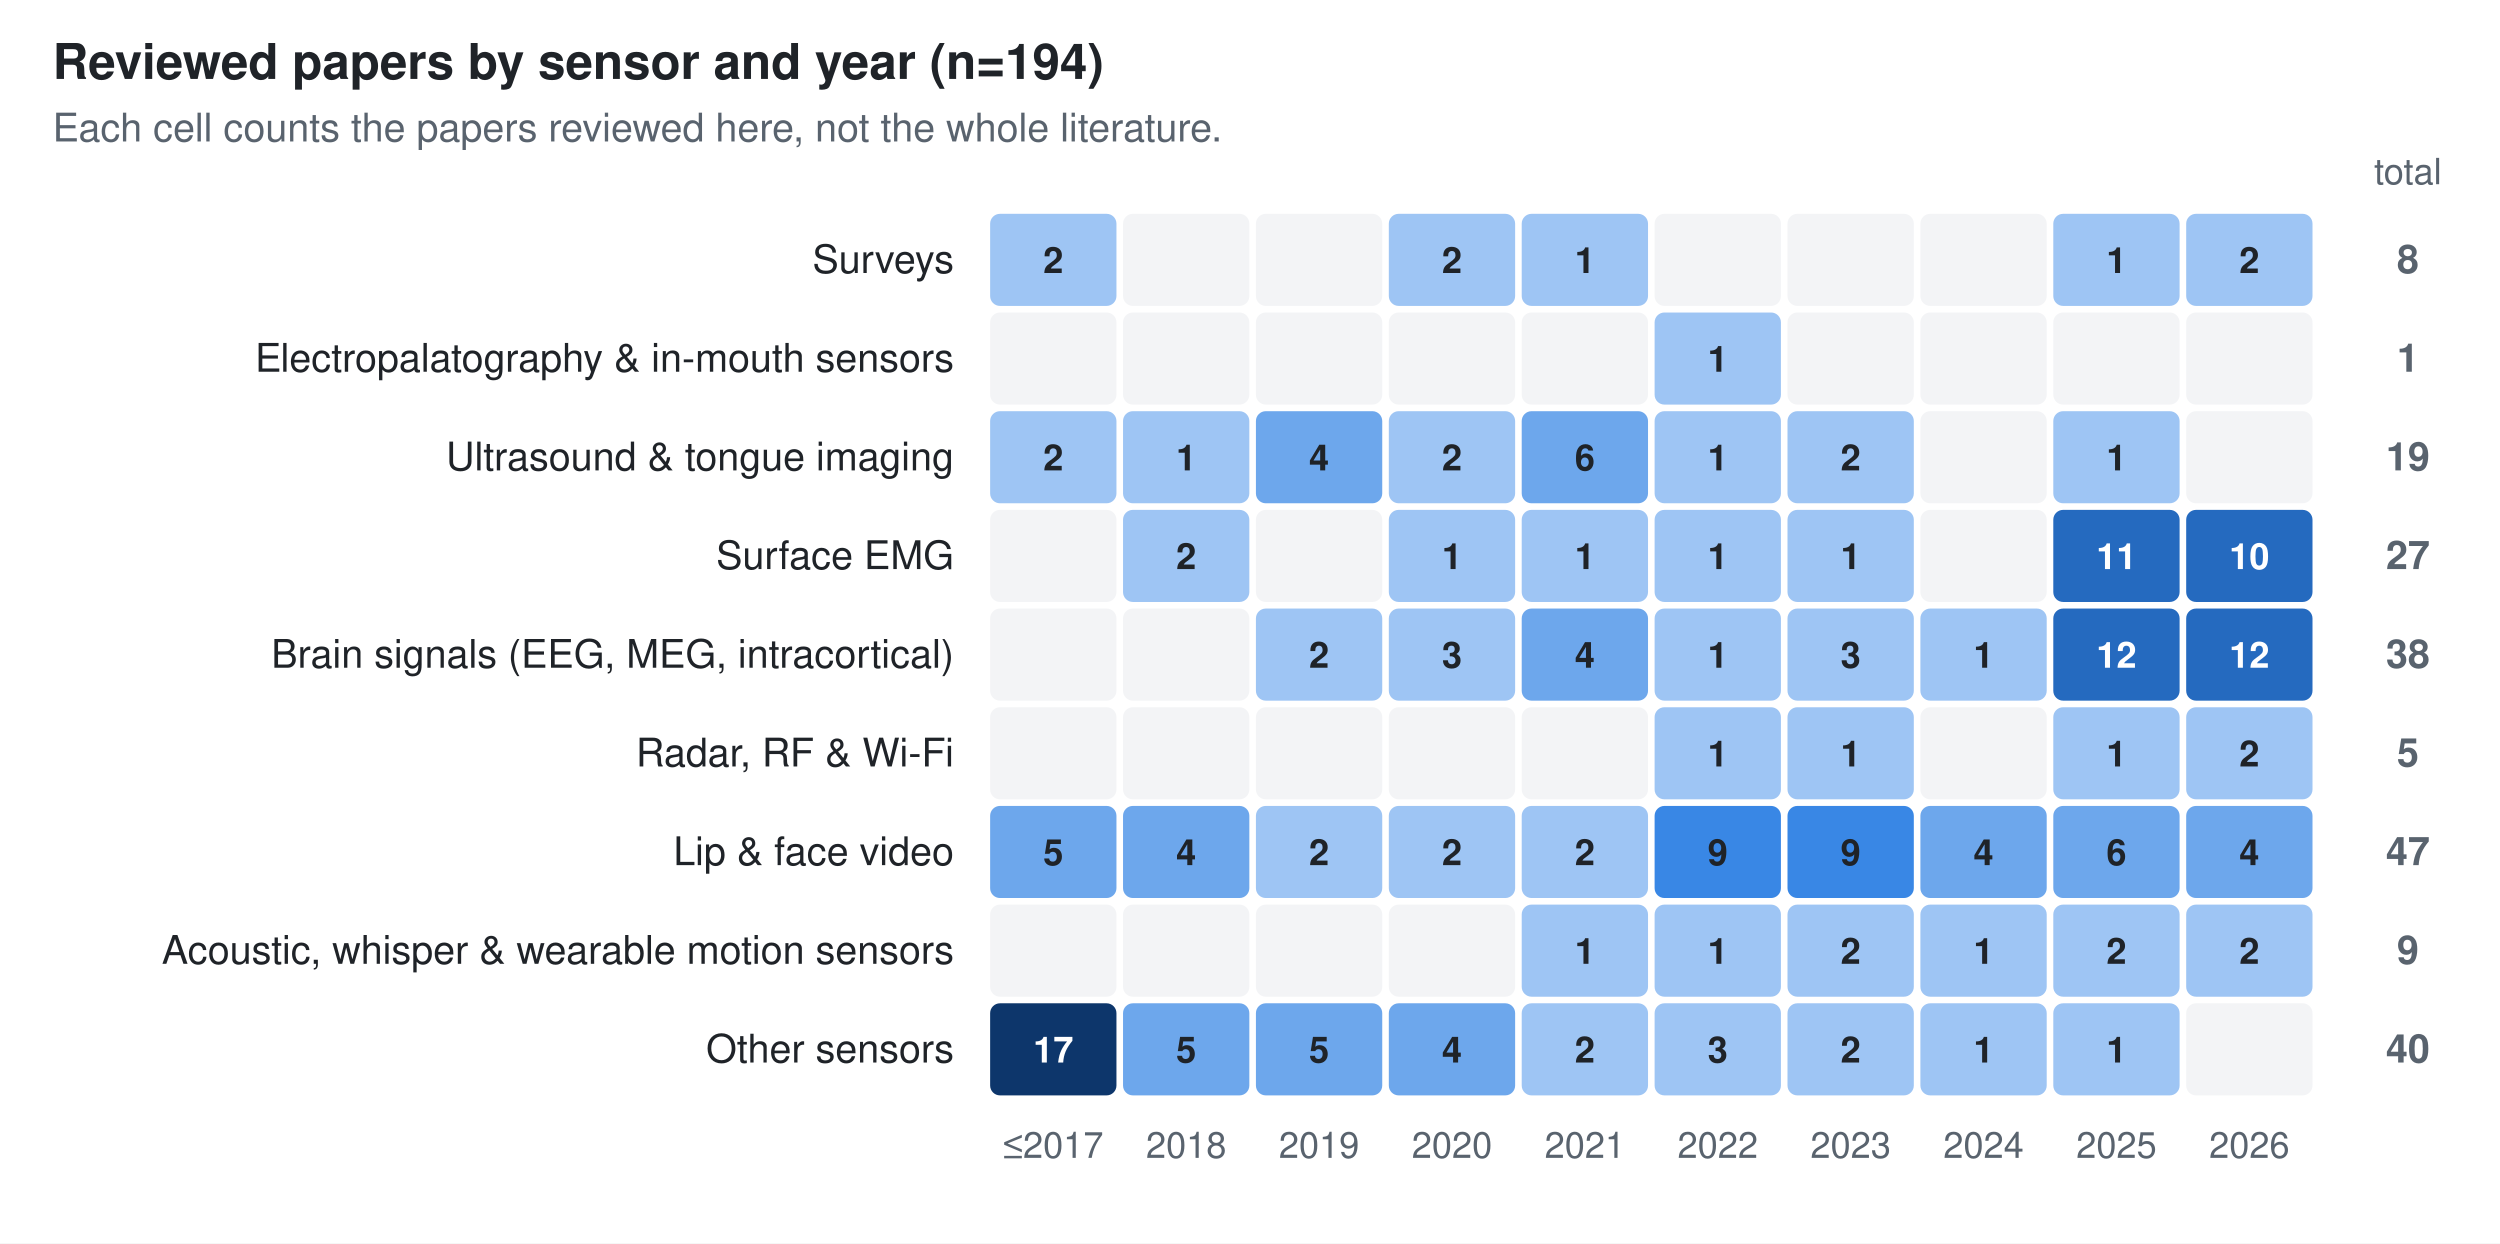
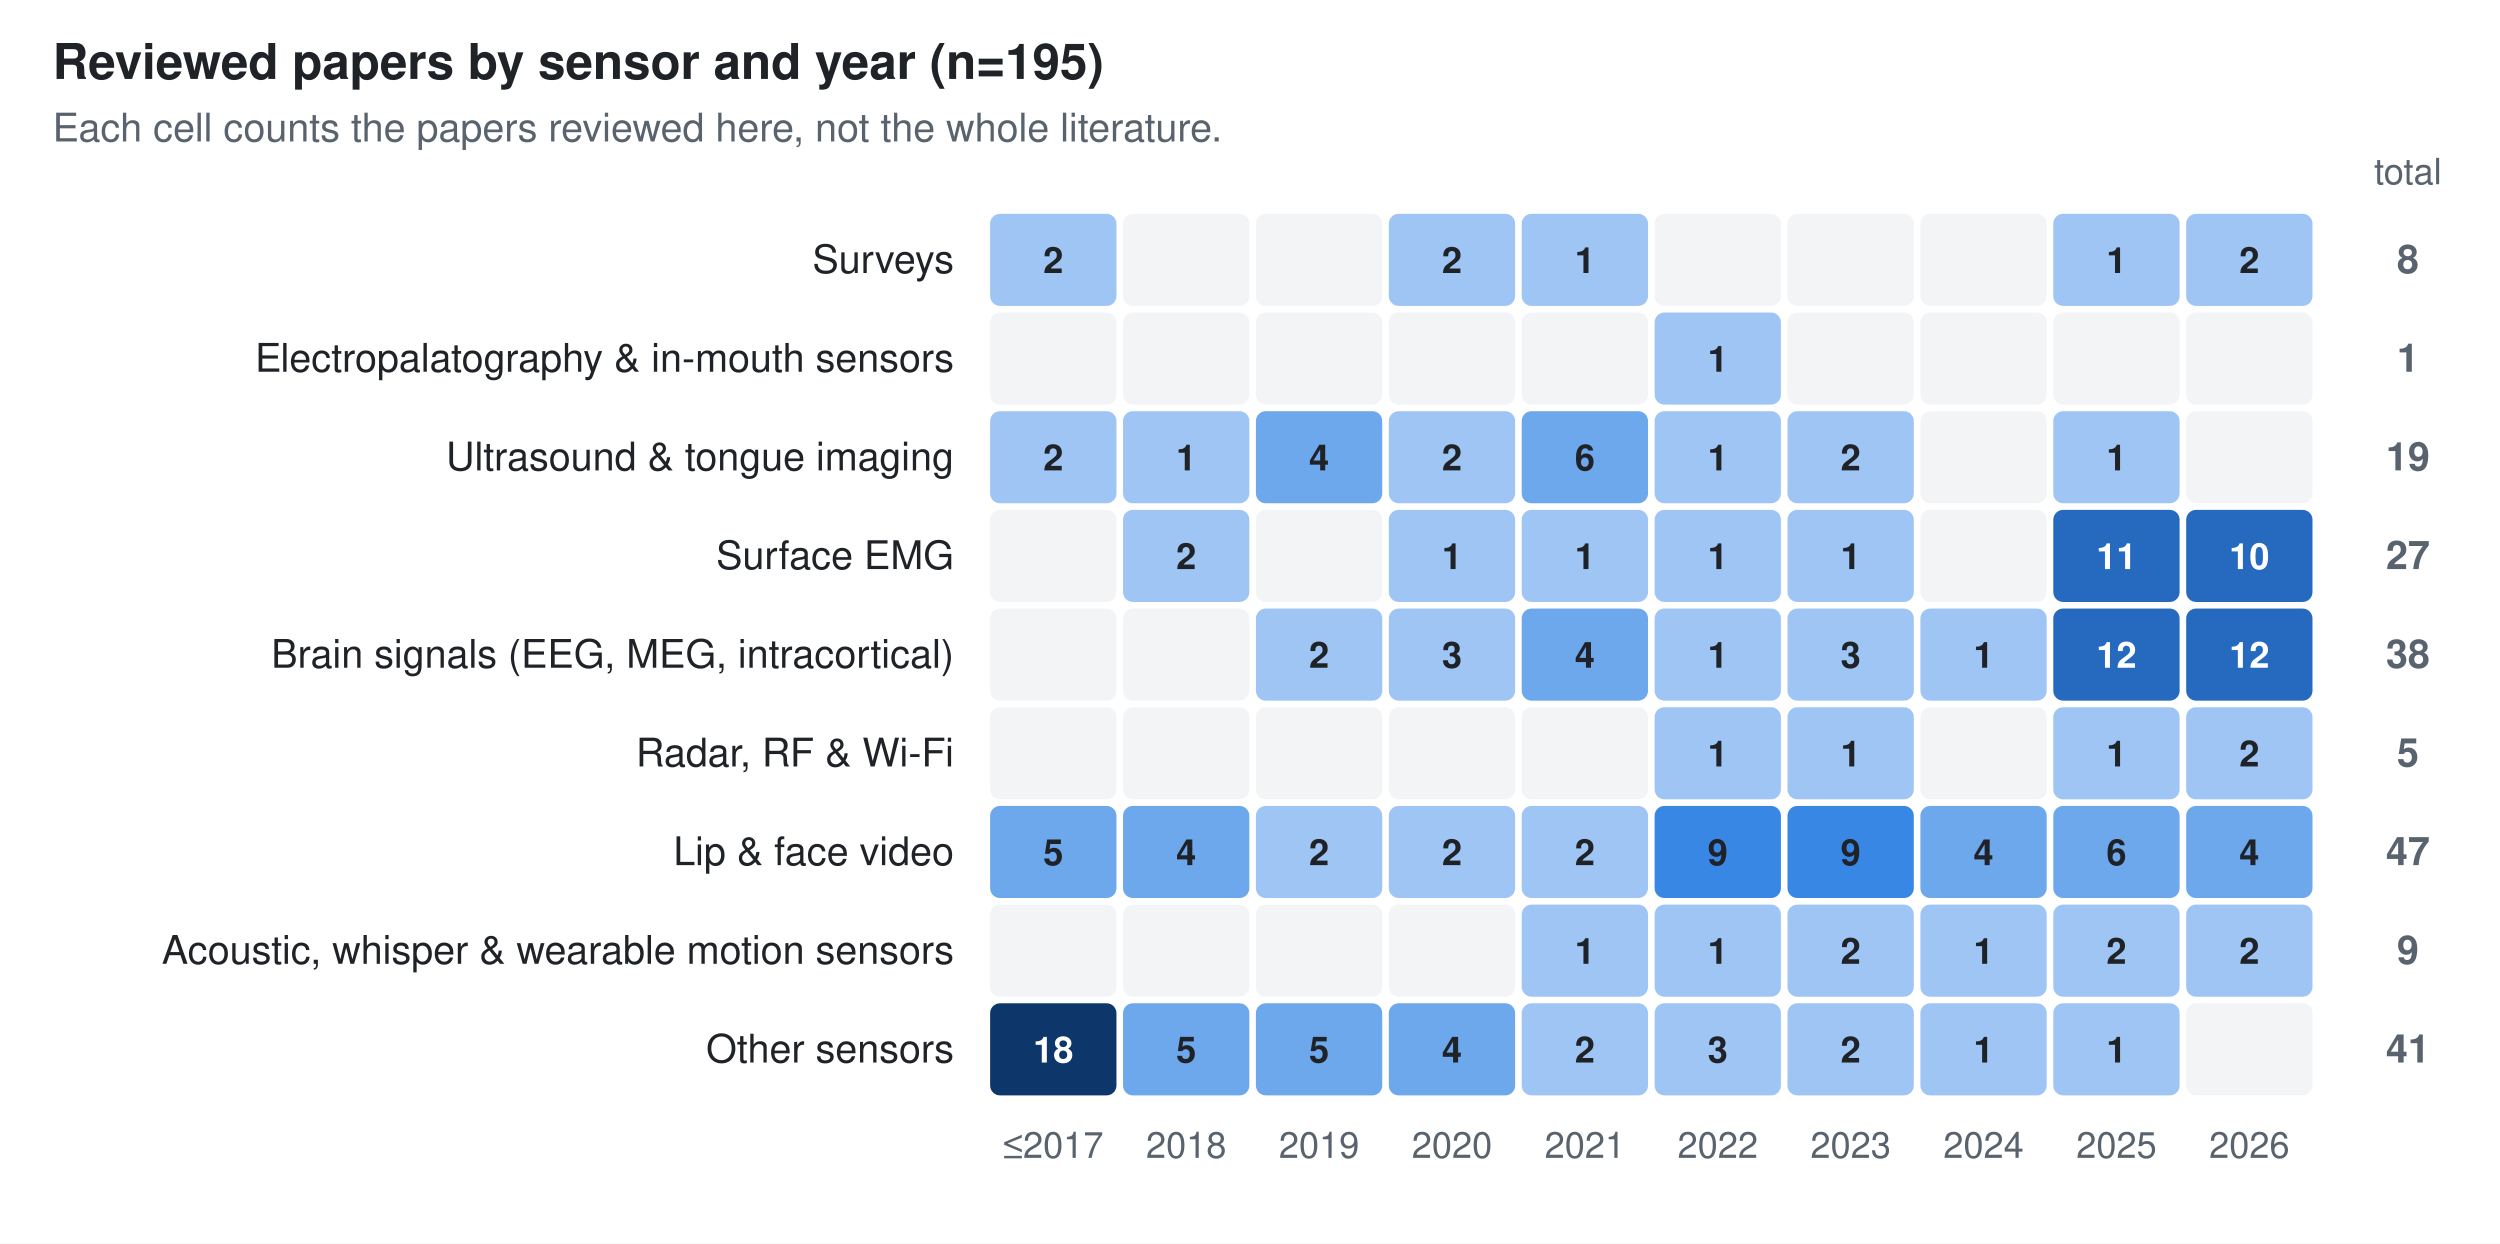
- <svg xmlns="http://www.w3.org/2000/svg" width="760" height="378" viewBox="0 0 760 378" font-family="-apple-system, BlinkMacSystemFont, 'Segoe UI', Helvetica, Arial, sans-serif" role="img" aria-label="Reviewed papers by sensor and year (n=194)">
+ <svg xmlns="http://www.w3.org/2000/svg" width="760" height="378" viewBox="0 0 760 378" font-family="-apple-system, BlinkMacSystemFont, 'Segoe UI', Helvetica, Arial, sans-serif" role="img" aria-label="Reviewed papers by sensor and year (n=195)">
  <rect width="760" height="378" fill="#ffffff" />
-   <text x="16.0" y="24.0" font-size="15" fill="#1f2328" text-anchor="start" font-weight="600">Reviewed papers by sensor and year (n=194)</text>
+   <text x="16.0" y="24.0" font-size="15" fill="#1f2328" text-anchor="start" font-weight="600">Reviewed papers by sensor and year (n=195)</text>
  <text x="16.0" y="43.0" font-size="12" fill="#59636e" text-anchor="start">Each cell counts the papers reviewed here, not the whole literature.</text>
  <text x="320.2" y="352.0" font-size="11" fill="#59636e" text-anchor="middle">≤2017</text>
  <text x="360.6" y="352.0" font-size="11" fill="#59636e" text-anchor="middle">2018</text>
  <text x="401.0" y="352.0" font-size="11" fill="#59636e" text-anchor="middle">2019</text>
  <text x="441.4" y="352.0" font-size="11" fill="#59636e" text-anchor="middle">2020</text>
  <text x="481.8" y="352.0" font-size="11" fill="#59636e" text-anchor="middle">2021</text>
  <text x="522.2" y="352.0" font-size="11" fill="#59636e" text-anchor="middle">2022</text>
  <text x="562.6" y="352.0" font-size="11" fill="#59636e" text-anchor="middle">2023</text>
  <text x="603.0" y="352.0" font-size="11" fill="#59636e" text-anchor="middle">2024</text>
  <text x="643.4" y="352.0" font-size="11" fill="#59636e" text-anchor="middle">2025</text>
  <text x="683.8" y="352.0" font-size="11" fill="#59636e" text-anchor="middle">2026</text>
  <text x="732.0" y="56.0" font-size="11" fill="#59636e" text-anchor="middle">total</text>
  <text x="290.0" y="83.0" font-size="12" fill="#1f2328" text-anchor="end">Surveys</text>
  <rect x="301.0" y="65.0" width="38.4" height="28.0" rx="3" fill="#9ec5f4" />
  <text x="320.2" y="83.0" font-size="11" fill="#1f2328" text-anchor="middle" font-weight="600">2</text>
  <rect x="341.4" y="65.0" width="38.4" height="28.0" rx="3" fill="#f3f4f6" />
  <rect x="381.8" y="65.0" width="38.4" height="28.0" rx="3" fill="#f3f4f6" />
  <rect x="422.2" y="65.0" width="38.4" height="28.0" rx="3" fill="#9ec5f4" />
  <text x="441.4" y="83.0" font-size="11" fill="#1f2328" text-anchor="middle" font-weight="600">2</text>
  <rect x="462.6" y="65.0" width="38.4" height="28.0" rx="3" fill="#9ec5f4" />
  <text x="481.8" y="83.0" font-size="11" fill="#1f2328" text-anchor="middle" font-weight="600">1</text>
  <rect x="503.0" y="65.0" width="38.4" height="28.0" rx="3" fill="#f3f4f6" />
  <rect x="543.4" y="65.0" width="38.4" height="28.0" rx="3" fill="#f3f4f6" />
  <rect x="583.8" y="65.0" width="38.4" height="28.0" rx="3" fill="#f3f4f6" />
  <rect x="624.2" y="65.0" width="38.4" height="28.0" rx="3" fill="#9ec5f4" />
  <text x="643.4" y="83.0" font-size="11" fill="#1f2328" text-anchor="middle" font-weight="600">1</text>
  <rect x="664.6" y="65.0" width="38.4" height="28.0" rx="3" fill="#9ec5f4" />
  <text x="683.8" y="83.0" font-size="11" fill="#1f2328" text-anchor="middle" font-weight="600">2</text>
  <text x="732.0" y="83.0" font-size="12" fill="#59636e" text-anchor="middle" font-weight="600">8</text>
  <text x="290.0" y="113.0" font-size="12" fill="#1f2328" text-anchor="end">Electropalatography &amp; in-mouth sensors</text>
  <rect x="301.0" y="95.0" width="38.4" height="28.0" rx="3" fill="#f3f4f6" />
  <rect x="341.4" y="95.0" width="38.4" height="28.0" rx="3" fill="#f3f4f6" />
  <rect x="381.8" y="95.0" width="38.4" height="28.0" rx="3" fill="#f3f4f6" />
  <rect x="422.2" y="95.0" width="38.4" height="28.0" rx="3" fill="#f3f4f6" />
  <rect x="462.6" y="95.0" width="38.4" height="28.0" rx="3" fill="#f3f4f6" />
  <rect x="503.0" y="95.0" width="38.4" height="28.0" rx="3" fill="#9ec5f4" />
  <text x="522.2" y="113.0" font-size="11" fill="#1f2328" text-anchor="middle" font-weight="600">1</text>
  <rect x="543.4" y="95.0" width="38.4" height="28.0" rx="3" fill="#f3f4f6" />
  <rect x="583.8" y="95.0" width="38.4" height="28.0" rx="3" fill="#f3f4f6" />
  <rect x="624.2" y="95.0" width="38.4" height="28.0" rx="3" fill="#f3f4f6" />
  <rect x="664.6" y="95.0" width="38.4" height="28.0" rx="3" fill="#f3f4f6" />
  <text x="732.0" y="113.0" font-size="12" fill="#59636e" text-anchor="middle" font-weight="600">1</text>
  <text x="290.0" y="143.0" font-size="12" fill="#1f2328" text-anchor="end">Ultrasound &amp; tongue imaging</text>
  <rect x="301.0" y="125.0" width="38.4" height="28.0" rx="3" fill="#9ec5f4" />
  <text x="320.2" y="143.0" font-size="11" fill="#1f2328" text-anchor="middle" font-weight="600">2</text>
  <rect x="341.4" y="125.0" width="38.4" height="28.0" rx="3" fill="#9ec5f4" />
  <text x="360.6" y="143.0" font-size="11" fill="#1f2328" text-anchor="middle" font-weight="600">1</text>
  <rect x="381.8" y="125.0" width="38.4" height="28.0" rx="3" fill="#6da7ec" />
  <text x="401.0" y="143.0" font-size="11" fill="#1f2328" text-anchor="middle" font-weight="600">4</text>
  <rect x="422.2" y="125.0" width="38.4" height="28.0" rx="3" fill="#9ec5f4" />
  <text x="441.4" y="143.0" font-size="11" fill="#1f2328" text-anchor="middle" font-weight="600">2</text>
  <rect x="462.6" y="125.0" width="38.4" height="28.0" rx="3" fill="#6da7ec" />
  <text x="481.8" y="143.0" font-size="11" fill="#1f2328" text-anchor="middle" font-weight="600">6</text>
  <rect x="503.0" y="125.0" width="38.4" height="28.0" rx="3" fill="#9ec5f4" />
  <text x="522.2" y="143.0" font-size="11" fill="#1f2328" text-anchor="middle" font-weight="600">1</text>
  <rect x="543.4" y="125.0" width="38.4" height="28.0" rx="3" fill="#9ec5f4" />
  <text x="562.6" y="143.0" font-size="11" fill="#1f2328" text-anchor="middle" font-weight="600">2</text>
  <rect x="583.8" y="125.0" width="38.4" height="28.0" rx="3" fill="#f3f4f6" />
  <rect x="624.2" y="125.0" width="38.4" height="28.0" rx="3" fill="#9ec5f4" />
  <text x="643.4" y="143.0" font-size="11" fill="#1f2328" text-anchor="middle" font-weight="600">1</text>
  <rect x="664.6" y="125.0" width="38.4" height="28.0" rx="3" fill="#f3f4f6" />
  <text x="732.0" y="143.0" font-size="12" fill="#59636e" text-anchor="middle" font-weight="600">19</text>
  <text x="290.0" y="173.0" font-size="12" fill="#1f2328" text-anchor="end">Surface EMG</text>
  <rect x="301.0" y="155.0" width="38.4" height="28.0" rx="3" fill="#f3f4f6" />
  <rect x="341.4" y="155.0" width="38.4" height="28.0" rx="3" fill="#9ec5f4" />
  <text x="360.6" y="173.0" font-size="11" fill="#1f2328" text-anchor="middle" font-weight="600">2</text>
  <rect x="381.8" y="155.0" width="38.4" height="28.0" rx="3" fill="#f3f4f6" />
  <rect x="422.2" y="155.0" width="38.4" height="28.0" rx="3" fill="#9ec5f4" />
  <text x="441.4" y="173.0" font-size="11" fill="#1f2328" text-anchor="middle" font-weight="600">1</text>
  <rect x="462.6" y="155.0" width="38.4" height="28.0" rx="3" fill="#9ec5f4" />
  <text x="481.8" y="173.0" font-size="11" fill="#1f2328" text-anchor="middle" font-weight="600">1</text>
  <rect x="503.0" y="155.0" width="38.4" height="28.0" rx="3" fill="#9ec5f4" />
  <text x="522.2" y="173.0" font-size="11" fill="#1f2328" text-anchor="middle" font-weight="600">1</text>
  <rect x="543.4" y="155.0" width="38.4" height="28.0" rx="3" fill="#9ec5f4" />
  <text x="562.6" y="173.0" font-size="11" fill="#1f2328" text-anchor="middle" font-weight="600">1</text>
  <rect x="583.8" y="155.0" width="38.4" height="28.0" rx="3" fill="#f3f4f6" />
  <rect x="624.2" y="155.0" width="38.4" height="28.0" rx="3" fill="#256abf" />
  <text x="643.4" y="173.0" font-size="11" fill="#ffffff" text-anchor="middle" font-weight="600">11</text>
  <rect x="664.6" y="155.0" width="38.4" height="28.0" rx="3" fill="#256abf" />
  <text x="683.8" y="173.0" font-size="11" fill="#ffffff" text-anchor="middle" font-weight="600">10</text>
  <text x="732.0" y="173.0" font-size="12" fill="#59636e" text-anchor="middle" font-weight="600">27</text>
  <text x="290.0" y="203.0" font-size="12" fill="#1f2328" text-anchor="end">Brain signals (EEG, MEG, intracortical)</text>
  <rect x="301.0" y="185.0" width="38.4" height="28.0" rx="3" fill="#f3f4f6" />
  <rect x="341.4" y="185.0" width="38.4" height="28.0" rx="3" fill="#f3f4f6" />
  <rect x="381.8" y="185.0" width="38.4" height="28.0" rx="3" fill="#9ec5f4" />
  <text x="401.0" y="203.0" font-size="11" fill="#1f2328" text-anchor="middle" font-weight="600">2</text>
  <rect x="422.2" y="185.0" width="38.4" height="28.0" rx="3" fill="#9ec5f4" />
  <text x="441.4" y="203.0" font-size="11" fill="#1f2328" text-anchor="middle" font-weight="600">3</text>
  <rect x="462.6" y="185.0" width="38.4" height="28.0" rx="3" fill="#6da7ec" />
  <text x="481.8" y="203.0" font-size="11" fill="#1f2328" text-anchor="middle" font-weight="600">4</text>
  <rect x="503.0" y="185.0" width="38.4" height="28.0" rx="3" fill="#9ec5f4" />
  <text x="522.2" y="203.0" font-size="11" fill="#1f2328" text-anchor="middle" font-weight="600">1</text>
  <rect x="543.4" y="185.0" width="38.4" height="28.0" rx="3" fill="#9ec5f4" />
  <text x="562.6" y="203.0" font-size="11" fill="#1f2328" text-anchor="middle" font-weight="600">3</text>
  <rect x="583.8" y="185.0" width="38.4" height="28.0" rx="3" fill="#9ec5f4" />
  <text x="603.0" y="203.0" font-size="11" fill="#1f2328" text-anchor="middle" font-weight="600">1</text>
  <rect x="624.2" y="185.0" width="38.4" height="28.0" rx="3" fill="#256abf" />
  <text x="643.4" y="203.0" font-size="11" fill="#ffffff" text-anchor="middle" font-weight="600">12</text>
  <rect x="664.6" y="185.0" width="38.4" height="28.0" rx="3" fill="#256abf" />
  <text x="683.8" y="203.0" font-size="11" fill="#ffffff" text-anchor="middle" font-weight="600">12</text>
  <text x="732.0" y="203.0" font-size="12" fill="#59636e" text-anchor="middle" font-weight="600">38</text>
  <text x="290.0" y="233.0" font-size="12" fill="#1f2328" text-anchor="end">Radar, RF &amp; Wi-Fi</text>
  <rect x="301.0" y="215.0" width="38.4" height="28.0" rx="3" fill="#f3f4f6" />
  <rect x="341.4" y="215.0" width="38.4" height="28.0" rx="3" fill="#f3f4f6" />
  <rect x="381.8" y="215.0" width="38.4" height="28.0" rx="3" fill="#f3f4f6" />
  <rect x="422.2" y="215.0" width="38.4" height="28.0" rx="3" fill="#f3f4f6" />
  <rect x="462.6" y="215.0" width="38.4" height="28.0" rx="3" fill="#f3f4f6" />
  <rect x="503.0" y="215.0" width="38.4" height="28.0" rx="3" fill="#9ec5f4" />
  <text x="522.2" y="233.0" font-size="11" fill="#1f2328" text-anchor="middle" font-weight="600">1</text>
  <rect x="543.4" y="215.0" width="38.4" height="28.0" rx="3" fill="#9ec5f4" />
  <text x="562.6" y="233.0" font-size="11" fill="#1f2328" text-anchor="middle" font-weight="600">1</text>
  <rect x="583.8" y="215.0" width="38.4" height="28.0" rx="3" fill="#f3f4f6" />
  <rect x="624.2" y="215.0" width="38.4" height="28.0" rx="3" fill="#9ec5f4" />
  <text x="643.4" y="233.0" font-size="11" fill="#1f2328" text-anchor="middle" font-weight="600">1</text>
  <rect x="664.6" y="215.0" width="38.4" height="28.0" rx="3" fill="#9ec5f4" />
  <text x="683.8" y="233.0" font-size="11" fill="#1f2328" text-anchor="middle" font-weight="600">2</text>
  <text x="732.0" y="233.0" font-size="12" fill="#59636e" text-anchor="middle" font-weight="600">5</text>
  <text x="290.0" y="263.0" font-size="12" fill="#1f2328" text-anchor="end">Lip &amp; face video</text>
  <rect x="301.0" y="245.0" width="38.4" height="28.0" rx="3" fill="#6da7ec" />
  <text x="320.2" y="263.0" font-size="11" fill="#1f2328" text-anchor="middle" font-weight="600">5</text>
  <rect x="341.4" y="245.0" width="38.4" height="28.0" rx="3" fill="#6da7ec" />
  <text x="360.6" y="263.0" font-size="11" fill="#1f2328" text-anchor="middle" font-weight="600">4</text>
  <rect x="381.8" y="245.0" width="38.4" height="28.0" rx="3" fill="#9ec5f4" />
  <text x="401.0" y="263.0" font-size="11" fill="#1f2328" text-anchor="middle" font-weight="600">2</text>
  <rect x="422.2" y="245.0" width="38.4" height="28.0" rx="3" fill="#9ec5f4" />
  <text x="441.4" y="263.0" font-size="11" fill="#1f2328" text-anchor="middle" font-weight="600">2</text>
  <rect x="462.6" y="245.0" width="38.4" height="28.0" rx="3" fill="#9ec5f4" />
  <text x="481.8" y="263.0" font-size="11" fill="#1f2328" text-anchor="middle" font-weight="600">2</text>
  <rect x="503.0" y="245.0" width="38.4" height="28.0" rx="3" fill="#3987e5" />
  <text x="522.2" y="263.0" font-size="11" fill="#1f2328" text-anchor="middle" font-weight="600">9</text>
  <rect x="543.4" y="245.0" width="38.4" height="28.0" rx="3" fill="#3987e5" />
  <text x="562.6" y="263.0" font-size="11" fill="#1f2328" text-anchor="middle" font-weight="600">9</text>
  <rect x="583.8" y="245.0" width="38.4" height="28.0" rx="3" fill="#6da7ec" />
  <text x="603.0" y="263.0" font-size="11" fill="#1f2328" text-anchor="middle" font-weight="600">4</text>
  <rect x="624.2" y="245.0" width="38.4" height="28.0" rx="3" fill="#6da7ec" />
  <text x="643.4" y="263.0" font-size="11" fill="#1f2328" text-anchor="middle" font-weight="600">6</text>
  <rect x="664.6" y="245.0" width="38.4" height="28.0" rx="3" fill="#6da7ec" />
  <text x="683.8" y="263.0" font-size="11" fill="#1f2328" text-anchor="middle" font-weight="600">4</text>
  <text x="732.0" y="263.0" font-size="12" fill="#59636e" text-anchor="middle" font-weight="600">47</text>
  <text x="290.0" y="293.0" font-size="12" fill="#1f2328" text-anchor="end">Acoustic, whisper &amp; wearable motion sensors</text>
  <rect x="301.0" y="275.0" width="38.4" height="28.0" rx="3" fill="#f3f4f6" />
  <rect x="341.4" y="275.0" width="38.4" height="28.0" rx="3" fill="#f3f4f6" />
  <rect x="381.8" y="275.0" width="38.4" height="28.0" rx="3" fill="#f3f4f6" />
  <rect x="422.2" y="275.0" width="38.4" height="28.0" rx="3" fill="#f3f4f6" />
  <rect x="462.6" y="275.0" width="38.4" height="28.0" rx="3" fill="#9ec5f4" />
  <text x="481.8" y="293.0" font-size="11" fill="#1f2328" text-anchor="middle" font-weight="600">1</text>
  <rect x="503.0" y="275.0" width="38.4" height="28.0" rx="3" fill="#9ec5f4" />
  <text x="522.2" y="293.0" font-size="11" fill="#1f2328" text-anchor="middle" font-weight="600">1</text>
  <rect x="543.4" y="275.0" width="38.4" height="28.0" rx="3" fill="#9ec5f4" />
  <text x="562.6" y="293.0" font-size="11" fill="#1f2328" text-anchor="middle" font-weight="600">2</text>
  <rect x="583.8" y="275.0" width="38.4" height="28.0" rx="3" fill="#9ec5f4" />
  <text x="603.0" y="293.0" font-size="11" fill="#1f2328" text-anchor="middle" font-weight="600">1</text>
  <rect x="624.2" y="275.0" width="38.4" height="28.0" rx="3" fill="#9ec5f4" />
  <text x="643.4" y="293.0" font-size="11" fill="#1f2328" text-anchor="middle" font-weight="600">2</text>
  <rect x="664.6" y="275.0" width="38.4" height="28.0" rx="3" fill="#9ec5f4" />
  <text x="683.8" y="293.0" font-size="11" fill="#1f2328" text-anchor="middle" font-weight="600">2</text>
  <text x="732.0" y="293.0" font-size="12" fill="#59636e" text-anchor="middle" font-weight="600">9</text>
  <text x="290.0" y="323.0" font-size="12" fill="#1f2328" text-anchor="end">Other sensors</text>
  <rect x="301.0" y="305.0" width="38.4" height="28.0" rx="3" fill="#0d366b" />
-   <text x="320.2" y="323.0" font-size="11" fill="#ffffff" text-anchor="middle" font-weight="600">17</text>
+   <text x="320.2" y="323.0" font-size="11" fill="#ffffff" text-anchor="middle" font-weight="600">18</text>
  <rect x="341.4" y="305.0" width="38.4" height="28.0" rx="3" fill="#6da7ec" />
  <text x="360.6" y="323.0" font-size="11" fill="#1f2328" text-anchor="middle" font-weight="600">5</text>
  <rect x="381.8" y="305.0" width="38.4" height="28.0" rx="3" fill="#6da7ec" />
  <text x="401.0" y="323.0" font-size="11" fill="#1f2328" text-anchor="middle" font-weight="600">5</text>
  <rect x="422.2" y="305.0" width="38.4" height="28.0" rx="3" fill="#6da7ec" />
  <text x="441.4" y="323.0" font-size="11" fill="#1f2328" text-anchor="middle" font-weight="600">4</text>
  <rect x="462.6" y="305.0" width="38.4" height="28.0" rx="3" fill="#9ec5f4" />
  <text x="481.8" y="323.0" font-size="11" fill="#1f2328" text-anchor="middle" font-weight="600">2</text>
  <rect x="503.0" y="305.0" width="38.4" height="28.0" rx="3" fill="#9ec5f4" />
  <text x="522.2" y="323.0" font-size="11" fill="#1f2328" text-anchor="middle" font-weight="600">3</text>
  <rect x="543.4" y="305.0" width="38.4" height="28.0" rx="3" fill="#9ec5f4" />
  <text x="562.6" y="323.0" font-size="11" fill="#1f2328" text-anchor="middle" font-weight="600">2</text>
  <rect x="583.8" y="305.0" width="38.4" height="28.0" rx="3" fill="#9ec5f4" />
  <text x="603.0" y="323.0" font-size="11" fill="#1f2328" text-anchor="middle" font-weight="600">1</text>
  <rect x="624.2" y="305.0" width="38.4" height="28.0" rx="3" fill="#9ec5f4" />
  <text x="643.4" y="323.0" font-size="11" fill="#1f2328" text-anchor="middle" font-weight="600">1</text>
  <rect x="664.6" y="305.0" width="38.4" height="28.0" rx="3" fill="#f3f4f6" />
-   <text x="732.0" y="323.0" font-size="12" fill="#59636e" text-anchor="middle" font-weight="600">40</text>
+   <text x="732.0" y="323.0" font-size="12" fill="#59636e" text-anchor="middle" font-weight="600">41</text>
</svg>
